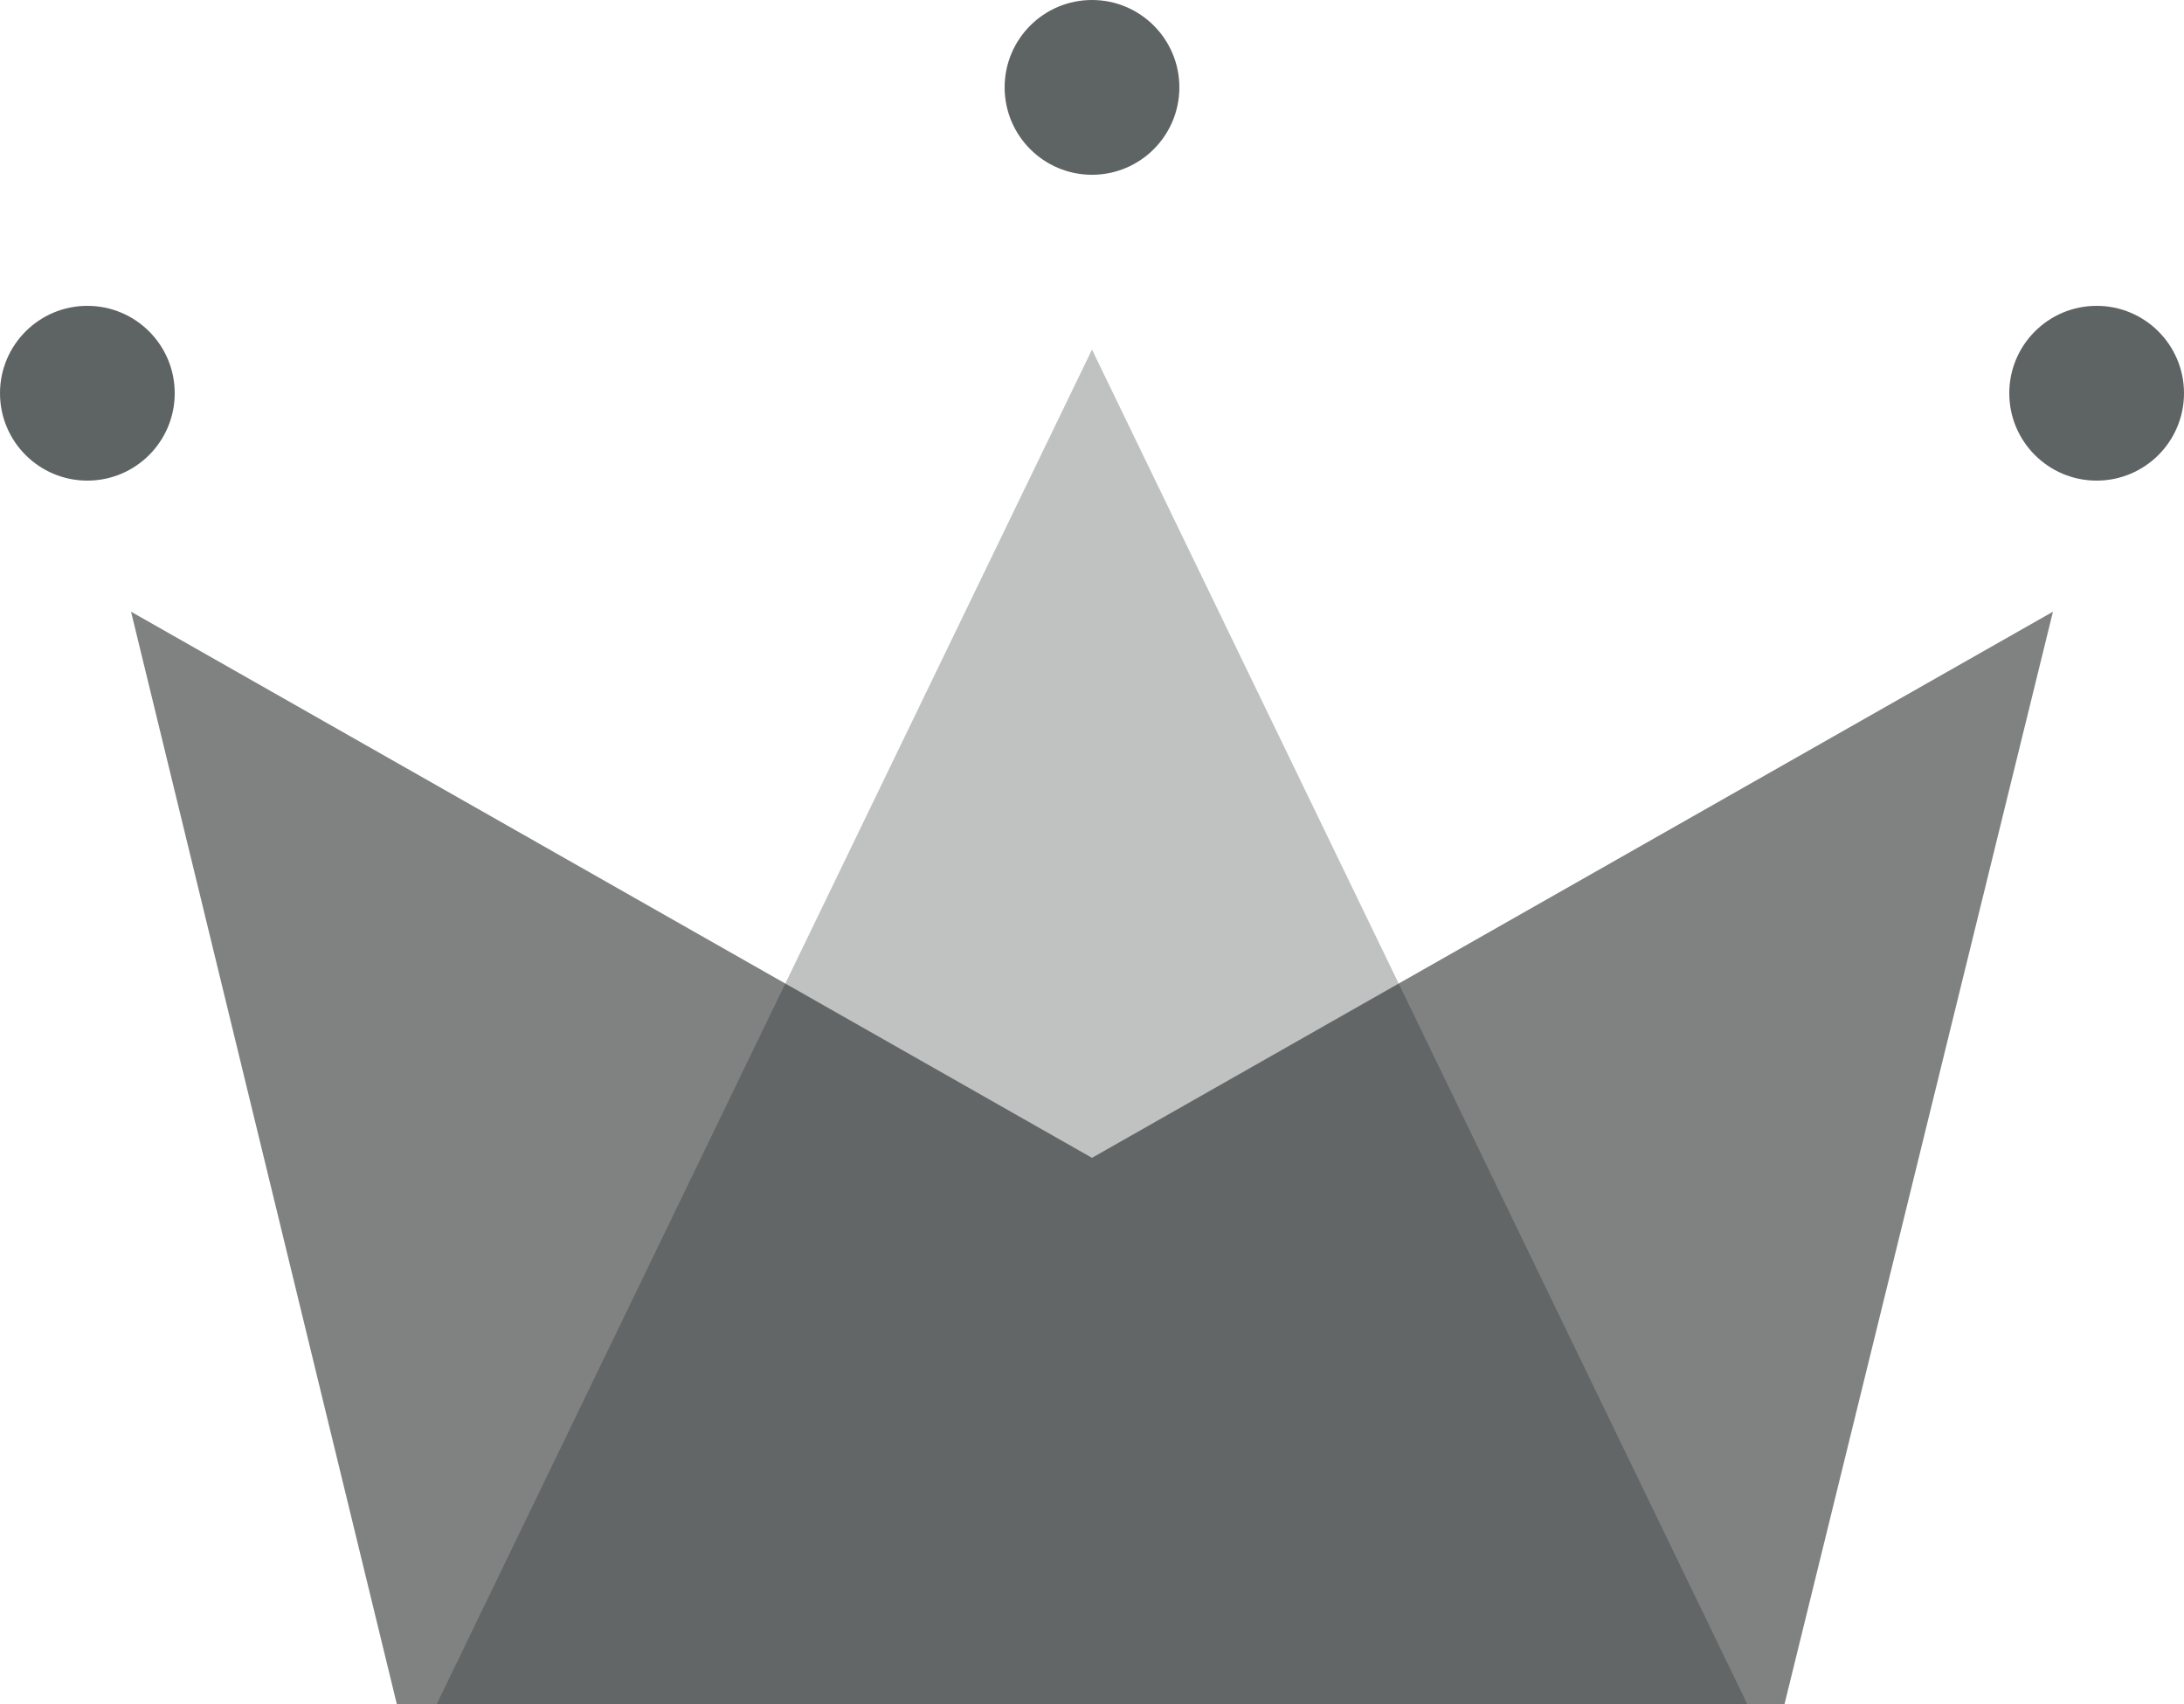
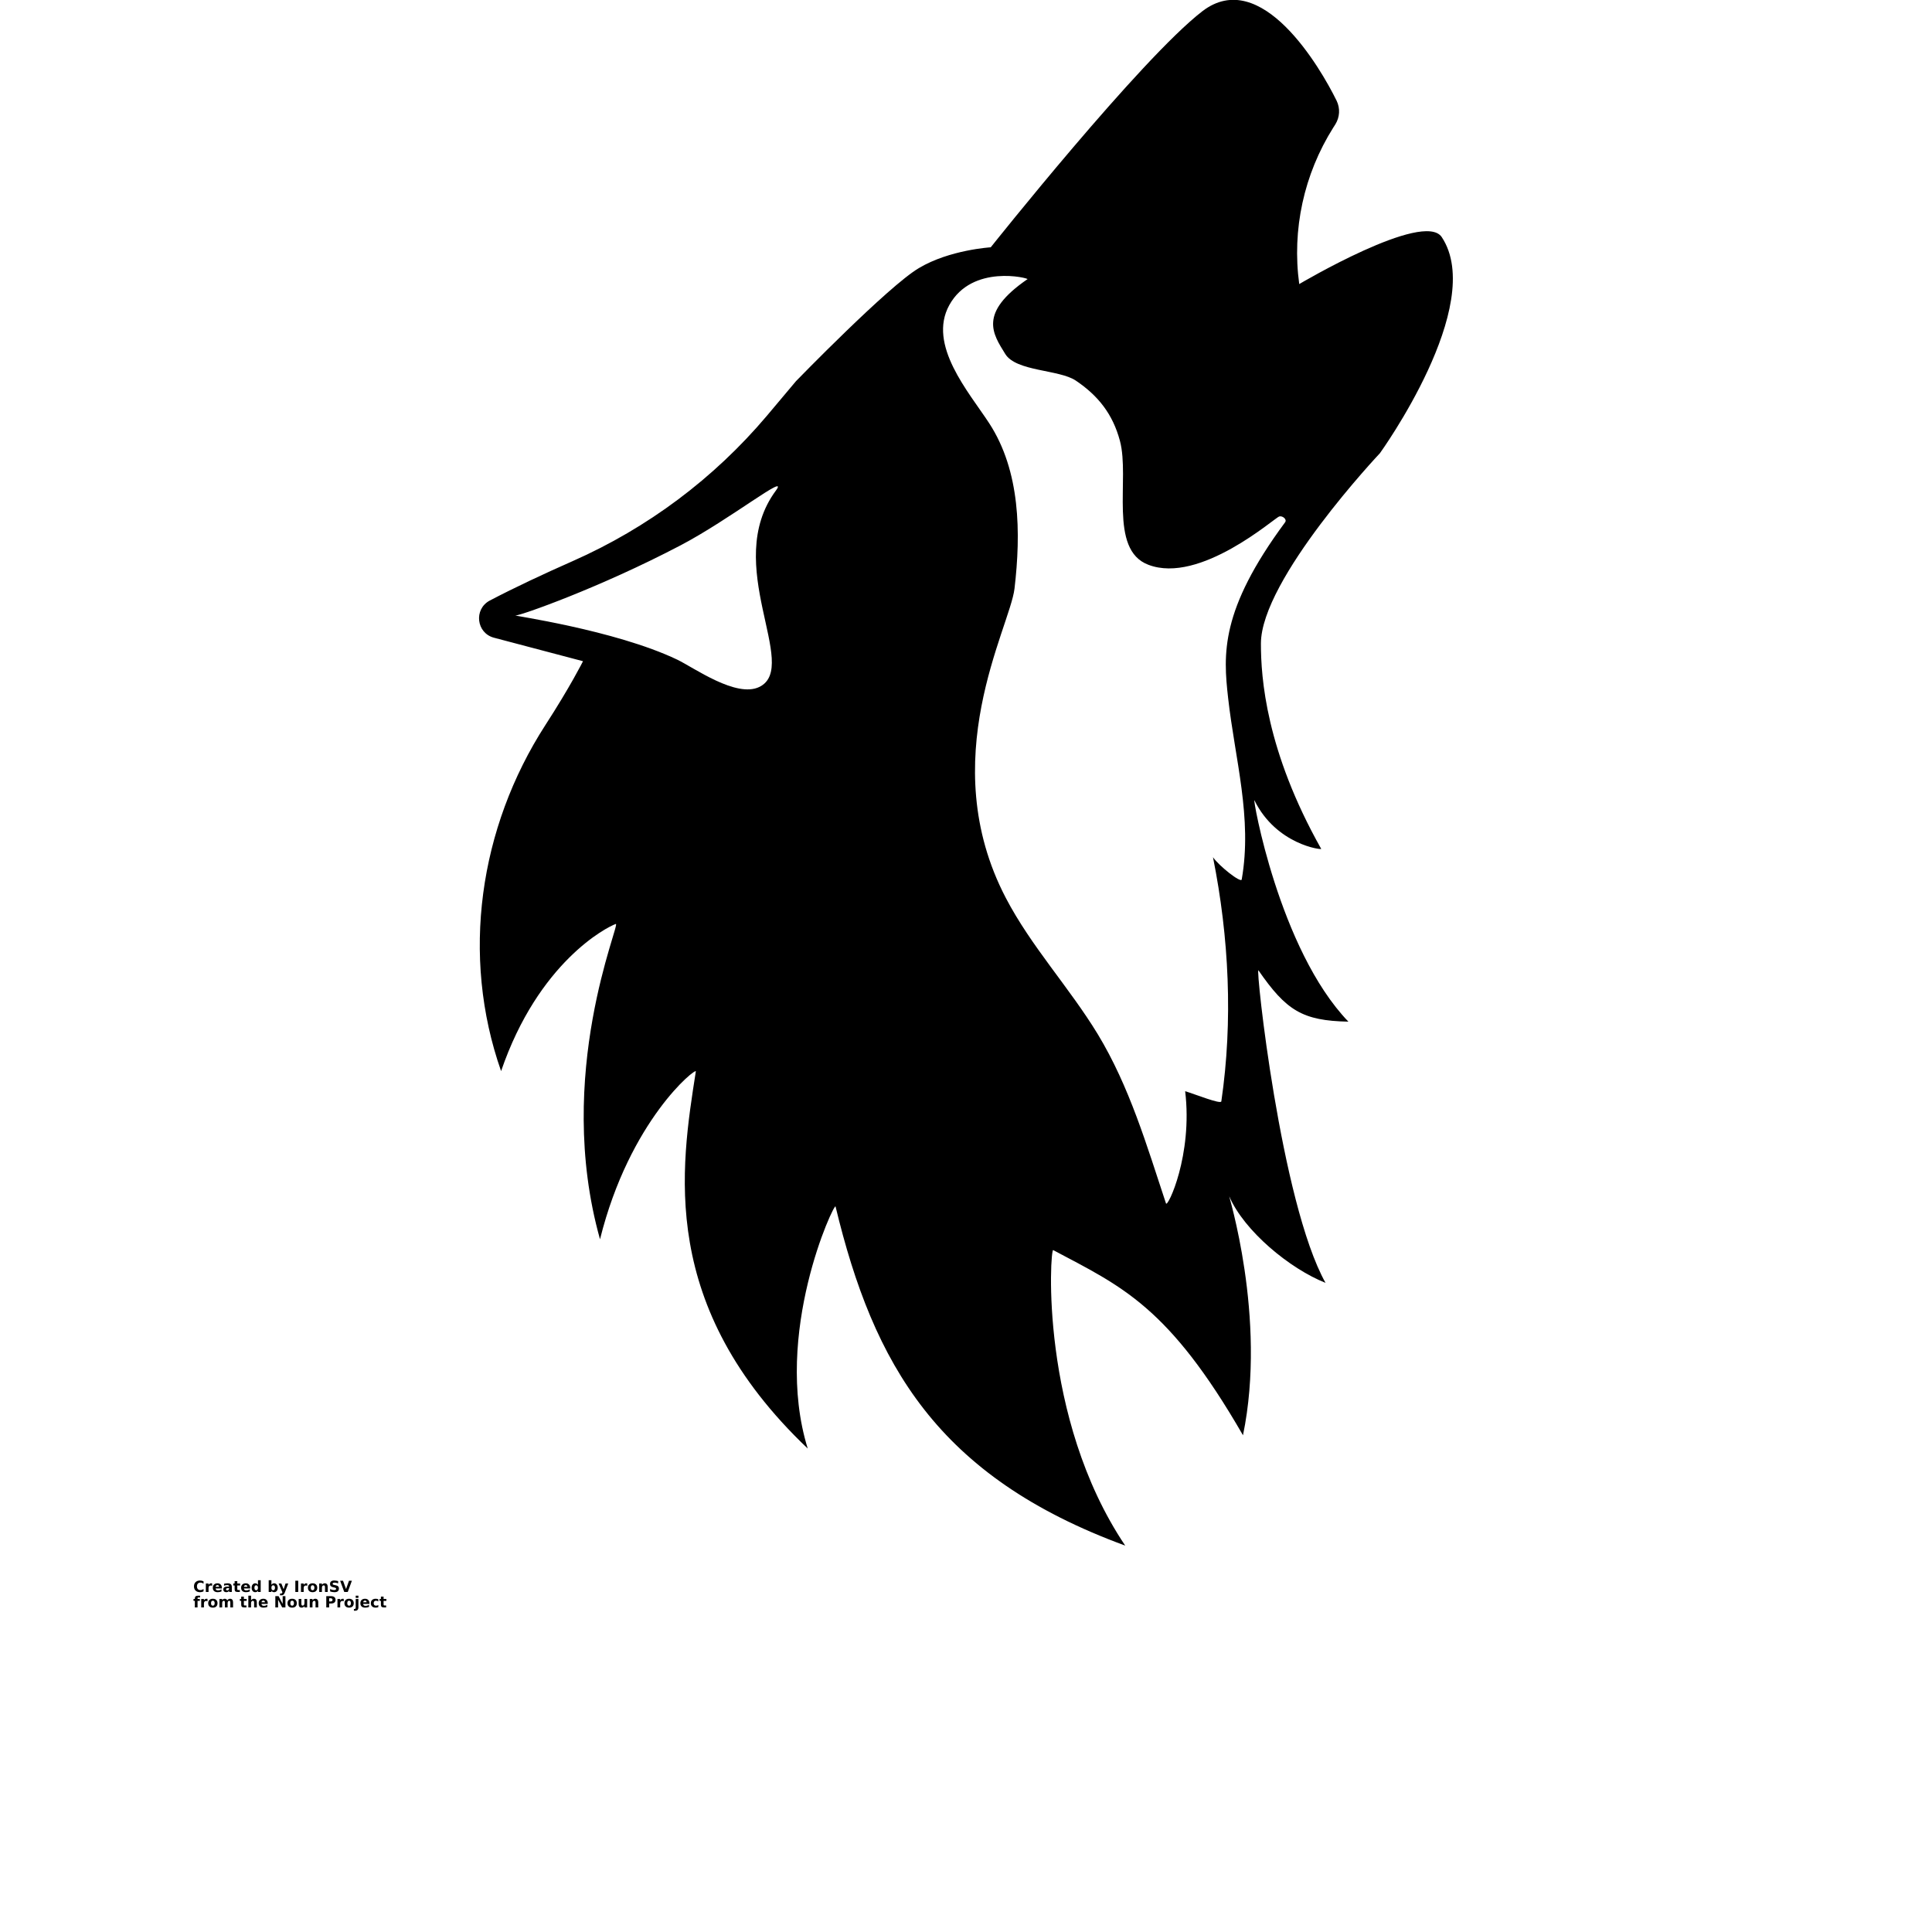
- <svg xmlns="http://www.w3.org/2000/svg" width="50px" height="39px" viewBox="0 0 50 39" version="1.1">
-   <g id="WiP" stroke="none" stroke-width="1" fill="none" fill-rule="evenodd">
-     <g id="Artboard" transform="translate(-90, -38)">
-       <g id="Group" transform="translate(90, 38)">
-         <polygon id="Rectangle" fill="#808282" points="3 14 25 26.5 47 14 40.855 39 9.084 39" />
-         <polygon id="Triangle" fill-opacity="0.263" fill="#101A1A" points="25 8 40 39 10 39" />
-         <circle id="Oval" fill="#5E6363" cx="2" cy="9" r="2" />
-         <circle id="Oval" fill="#5E6363" cx="25" cy="2" r="2" />
-         <circle id="Oval" fill="#5E6363" cx="48" cy="9" r="2" />
-       </g>
-     </g>
+ <svg xmlns="http://www.w3.org/2000/svg" xmlns:xlink="http://www.w3.org/1999/xlink" width="700pt" height="700pt" version="1.1" viewBox="0 0 700 700">
+   <defs>
+     <symbol id="u" overflow="visible">
+       <path d="m3.75-0.219c-0.199 0.094-0.402 0.168-0.609 0.219-0.211 0.051-0.43 0.078-0.656 0.078-0.68 0-1.215-0.188-1.609-0.562-0.398-0.383-0.594-0.898-0.594-1.547 0-0.656 0.195-1.172 0.594-1.547 0.395-0.383 0.93-0.578 1.609-0.578 0.227 0 0.445 0.027 0.656 0.078 0.207 0.055 0.41 0.133 0.609 0.234v0.844c-0.199-0.133-0.391-0.234-0.578-0.297s-0.387-0.094-0.594-0.094c-0.375 0-0.672 0.121-0.891 0.359-0.219 0.242-0.328 0.574-0.328 1 0 0.418 0.109 0.746 0.328 0.984 0.219 0.242 0.516 0.359 0.891 0.359 0.207 0 0.406-0.031 0.594-0.094s0.379-0.156 0.578-0.281z" />
+     </symbol>
+     <symbol id="b" overflow="visible">
+       <path d="m2.75-2.219c-0.094-0.039-0.184-0.07-0.266-0.094-0.086-0.02-0.168-0.031-0.25-0.031-0.25 0-0.445 0.086-0.578 0.25-0.137 0.156-0.203 0.387-0.203 0.688v1.406h-0.984v-3.062h0.984v0.5c0.125-0.195 0.266-0.344 0.422-0.438 0.164-0.094 0.363-0.141 0.594-0.141 0.031 0 0.062 0.008 0.094 0.016 0.039 0 0.098 0.008 0.172 0.016z" />
+     </symbol>
+     <symbol id="a" overflow="visible">
+       <path d="m3.516-1.531v0.266h-2.281c0.02 0.23 0.102 0.402 0.25 0.516 0.145 0.117 0.344 0.172 0.594 0.172 0.207 0 0.414-0.023 0.625-0.078 0.219-0.062 0.441-0.156 0.672-0.281v0.75c-0.23 0.094-0.461 0.164-0.688 0.203-0.23 0.039-0.465 0.062-0.703 0.062-0.555 0-0.984-0.141-1.297-0.422-0.305-0.281-0.453-0.676-0.453-1.188 0-0.5 0.148-0.891 0.453-1.172 0.301-0.289 0.719-0.438 1.25-0.438 0.477 0 0.859 0.148 1.141 0.438 0.289 0.293 0.438 0.684 0.438 1.172zm-1-0.328c0-0.188-0.059-0.336-0.172-0.453-0.105-0.113-0.242-0.172-0.406-0.172-0.199 0-0.355 0.059-0.469 0.172-0.117 0.105-0.188 0.258-0.219 0.453z" />
+     </symbol>
+     <symbol id="j" overflow="visible">
+       <path d="m1.844-1.375c-0.211 0-0.367 0.039-0.469 0.109-0.105 0.062-0.156 0.164-0.156 0.297 0 0.125 0.039 0.227 0.125 0.297 0.082 0.062 0.203 0.094 0.359 0.094 0.176 0 0.328-0.062 0.453-0.188 0.125-0.133 0.188-0.301 0.188-0.5v-0.109zm1.484-0.375v1.75h-0.984v-0.453c-0.125 0.188-0.273 0.324-0.438 0.406-0.168 0.082-0.367 0.125-0.594 0.125-0.324 0-0.586-0.086-0.781-0.266-0.199-0.188-0.297-0.43-0.297-0.734 0-0.352 0.125-0.613 0.375-0.781 0.25-0.164 0.633-0.25 1.156-0.25h0.578v-0.078c0-0.156-0.062-0.27-0.188-0.344-0.117-0.07-0.305-0.109-0.562-0.109-0.211 0-0.406 0.023-0.594 0.062-0.18 0.043-0.34 0.105-0.484 0.188v-0.75c0.207-0.039 0.414-0.078 0.625-0.109 0.207-0.031 0.414-0.047 0.625-0.047 0.551 0 0.945 0.109 1.188 0.328 0.25 0.219 0.375 0.574 0.375 1.062z" />
+     </symbol>
+     <symbol id="d" overflow="visible">
+       <path d="m1.531-3.922v0.859h1.016v0.703h-1.016v1.297c0 0.148 0.023 0.246 0.078 0.297 0.062 0.043 0.176 0.062 0.344 0.062h0.5v0.703h-0.828c-0.387 0-0.664-0.078-0.828-0.234-0.156-0.164-0.234-0.441-0.234-0.828v-1.297h-0.484v-0.703h0.484v-0.859z" />
+     </symbol>
+     <symbol id="i" overflow="visible">
+       <path d="m2.547-2.609v-1.641h0.984v4.25h-0.984v-0.438c-0.137 0.18-0.289 0.309-0.453 0.391-0.156 0.082-0.34 0.125-0.547 0.125-0.375 0-0.688-0.145-0.938-0.438-0.242-0.301-0.359-0.691-0.359-1.172 0-0.469 0.117-0.852 0.359-1.156 0.25-0.301 0.562-0.453 0.938-0.453 0.207 0 0.391 0.047 0.547 0.141 0.164 0.086 0.316 0.215 0.453 0.391zm-0.641 1.984c0.207 0 0.363-0.078 0.469-0.234 0.113-0.156 0.172-0.379 0.172-0.672 0-0.289-0.059-0.508-0.172-0.656-0.105-0.156-0.262-0.234-0.469-0.234-0.211 0-0.371 0.078-0.484 0.234-0.105 0.148-0.156 0.367-0.156 0.656 0 0.293 0.051 0.516 0.156 0.672 0.113 0.156 0.273 0.234 0.484 0.234z" />
+     </symbol>
+     <symbol id="h" overflow="visible">
+       <path d="m2.094-0.625c0.207 0 0.367-0.078 0.484-0.234 0.113-0.156 0.172-0.379 0.172-0.672 0-0.289-0.059-0.508-0.172-0.656-0.117-0.156-0.277-0.234-0.484-0.234-0.211 0-0.371 0.078-0.484 0.234-0.105 0.148-0.156 0.367-0.156 0.656 0 0.293 0.051 0.516 0.156 0.672 0.113 0.156 0.273 0.234 0.484 0.234zm-0.641-1.984c0.133-0.176 0.281-0.305 0.438-0.391 0.164-0.094 0.352-0.141 0.562-0.141 0.383 0 0.695 0.152 0.938 0.453 0.238 0.305 0.359 0.688 0.359 1.156 0 0.48-0.121 0.871-0.359 1.172-0.242 0.293-0.555 0.438-0.938 0.438-0.211 0-0.398-0.043-0.562-0.125-0.156-0.082-0.305-0.211-0.438-0.391v0.438h-0.984v-4.25h0.984z" />
+     </symbol>
+     <symbol id="g" overflow="visible">
+       <path d="m0.062-3.062h0.984l0.828 2.078 0.688-2.078h0.984l-1.281 3.359c-0.137 0.332-0.293 0.566-0.469 0.703-0.168 0.133-0.391 0.203-0.672 0.203h-0.562v-0.641h0.297c0.164 0 0.285-0.027 0.359-0.078 0.082-0.055 0.145-0.148 0.188-0.281l0.031-0.078z" />
+     </symbol>
+     <symbol id="f" overflow="visible">
+       <path d="m0.516-4.078h1.047v4.078h-1.047z" />
+     </symbol>
+     <symbol id="c" overflow="visible">
+       <path d="m1.922-2.438c-0.219 0-0.387 0.078-0.5 0.234-0.105 0.156-0.156 0.383-0.156 0.672 0 0.293 0.051 0.516 0.156 0.672 0.113 0.156 0.281 0.234 0.5 0.234s0.379-0.078 0.484-0.234c0.113-0.156 0.172-0.379 0.172-0.672 0-0.289-0.059-0.516-0.172-0.672-0.105-0.156-0.266-0.234-0.484-0.234zm0-0.703c0.531 0 0.941 0.148 1.234 0.438 0.301 0.281 0.453 0.672 0.453 1.172 0 0.512-0.152 0.906-0.453 1.188-0.293 0.281-0.703 0.422-1.234 0.422-0.523 0-0.934-0.141-1.234-0.422-0.305-0.281-0.453-0.676-0.453-1.188 0-0.5 0.148-0.891 0.453-1.172 0.301-0.289 0.711-0.438 1.234-0.438z" />
+     </symbol>
+     <symbol id="e" overflow="visible">
+       <path d="m3.547-1.859v1.859h-0.984v-1.422c0-0.27-0.008-0.453-0.016-0.547-0.012-0.102-0.031-0.176-0.062-0.219-0.043-0.062-0.094-0.109-0.156-0.141-0.062-0.039-0.137-0.062-0.219-0.062-0.211 0-0.371 0.078-0.484 0.234-0.117 0.156-0.172 0.375-0.172 0.656v1.5h-0.984v-3.062h0.984v0.453c0.145-0.176 0.301-0.305 0.469-0.391 0.164-0.094 0.348-0.141 0.547-0.141 0.352 0 0.617 0.109 0.797 0.328 0.188 0.219 0.281 0.539 0.281 0.953z" />
+     </symbol>
+     <symbol id="t" overflow="visible">
+       <path d="m3.344-3.953v0.859c-0.219-0.094-0.438-0.164-0.656-0.219-0.211-0.051-0.406-0.078-0.594-0.078-0.25 0-0.438 0.039-0.562 0.109-0.117 0.062-0.172 0.168-0.172 0.312 0 0.117 0.035 0.203 0.109 0.266 0.082 0.062 0.234 0.117 0.453 0.156l0.438 0.094c0.457 0.086 0.781 0.219 0.969 0.406 0.195 0.188 0.297 0.453 0.297 0.797 0 0.449-0.137 0.781-0.406 1-0.273 0.219-0.68 0.328-1.219 0.328-0.262 0-0.523-0.027-0.781-0.078-0.262-0.039-0.523-0.113-0.781-0.219v-0.875c0.258 0.137 0.508 0.242 0.75 0.312 0.25 0.062 0.484 0.094 0.703 0.094 0.227 0 0.406-0.035 0.531-0.109 0.125-0.07 0.188-0.18 0.188-0.328 0-0.125-0.043-0.223-0.125-0.297-0.086-0.07-0.25-0.133-0.5-0.188l-0.406-0.094c-0.406-0.082-0.703-0.219-0.891-0.406-0.188-0.195-0.281-0.457-0.281-0.781 0-0.406 0.129-0.719 0.391-0.938 0.258-0.219 0.633-0.328 1.125-0.328 0.227 0 0.457 0.023 0.688 0.062 0.238 0.031 0.484 0.078 0.734 0.141z" />
+     </symbol>
+     <symbol id="s" overflow="visible">
+       <path d="m0.031-4.078h1.047l1.094 3.016 1.078-3.016h1.047l-1.5 4.078h-1.266z" />
+     </symbol>
+     <symbol id="r" overflow="visible">
+       <path d="m2.484-4.25v0.641h-0.547c-0.137 0-0.23 0.027-0.281 0.078-0.055 0.055-0.078 0.141-0.078 0.266v0.203h0.828v0.703h-0.828v2.359h-0.984v-2.359h-0.484v-0.703h0.484v-0.203c0-0.332 0.094-0.578 0.281-0.734 0.188-0.164 0.473-0.25 0.859-0.25z" />
+     </symbol>
+     <symbol id="q" overflow="visible">
+       <path d="m3.312-2.547c0.113-0.188 0.254-0.332 0.422-0.438 0.176-0.102 0.367-0.156 0.578-0.156 0.344 0 0.609 0.109 0.797 0.328s0.281 0.539 0.281 0.953v1.859h-0.984v-1.594-0.062-0.125c0-0.219-0.031-0.375-0.094-0.469s-0.168-0.141-0.312-0.141c-0.188 0-0.336 0.078-0.438 0.234-0.094 0.148-0.141 0.367-0.141 0.656v1.5h-0.984v-1.594c0-0.344-0.031-0.562-0.094-0.656-0.055-0.094-0.156-0.141-0.312-0.141-0.188 0-0.336 0.078-0.438 0.234-0.094 0.148-0.141 0.367-0.141 0.656v1.5h-0.984v-3.062h0.984v0.453c0.113-0.176 0.25-0.305 0.406-0.391 0.156-0.094 0.328-0.141 0.516-0.141 0.207 0 0.391 0.055 0.547 0.156 0.164 0.105 0.297 0.25 0.391 0.438z" />
+     </symbol>
+     <symbol id="p" overflow="visible">
+       <path d="m3.547-1.859v1.859h-0.984v-1.422c0-0.27-0.008-0.453-0.016-0.547-0.012-0.102-0.031-0.176-0.062-0.219-0.043-0.062-0.094-0.109-0.156-0.141-0.062-0.039-0.137-0.062-0.219-0.062-0.211 0-0.371 0.078-0.484 0.234-0.117 0.156-0.172 0.375-0.172 0.656v1.5h-0.984v-4.25h0.984v1.641c0.145-0.176 0.301-0.305 0.469-0.391 0.164-0.094 0.348-0.141 0.547-0.141 0.352 0 0.617 0.109 0.797 0.328 0.188 0.219 0.281 0.539 0.281 0.953z" />
+     </symbol>
+     <symbol id="o" overflow="visible">
+       <path d="m0.516-4.078h1.172l1.484 2.797v-2.797h1v4.078h-1.172l-1.484-2.797v2.797h-1z" />
+     </symbol>
+     <symbol id="n" overflow="visible">
+       <path d="m0.438-1.188v-1.875h0.984v0.312 0.625 0.5c0 0.242 0.004 0.418 0.016 0.531 0.008 0.105 0.031 0.184 0.062 0.234 0.039 0.062 0.094 0.117 0.156 0.156 0.062 0.031 0.133 0.047 0.219 0.047 0.207 0 0.367-0.078 0.484-0.234 0.113-0.156 0.172-0.375 0.172-0.656v-1.516h0.984v3.062h-0.984v-0.438c-0.148 0.18-0.305 0.309-0.469 0.391-0.168 0.082-0.352 0.125-0.547 0.125-0.355 0-0.625-0.109-0.812-0.328-0.18-0.219-0.266-0.531-0.266-0.938z" />
+     </symbol>
+     <symbol id="m" overflow="visible">
+       <path d="m0.516-4.078h1.75c0.508 0 0.906 0.117 1.188 0.344 0.281 0.23 0.422 0.559 0.422 0.984 0 0.43-0.141 0.758-0.422 0.984-0.281 0.23-0.68 0.344-1.188 0.344h-0.703v1.422h-1.047zm1.047 0.766v1.141h0.578c0.207 0 0.363-0.047 0.469-0.141 0.113-0.102 0.172-0.25 0.172-0.438 0-0.176-0.059-0.312-0.172-0.406-0.105-0.102-0.262-0.156-0.469-0.156z" />
+     </symbol>
+     <symbol id="l" overflow="visible">
+       <path d="m0.469-3.062h0.984v3.016c0 0.406-0.102 0.711-0.297 0.922-0.199 0.219-0.484 0.328-0.859 0.328h-0.484v-0.641h0.172c0.188 0 0.312-0.043 0.375-0.125 0.07-0.086 0.109-0.246 0.109-0.484zm0-1.188h0.984v0.797h-0.984z" />
+     </symbol>
+     <symbol id="k" overflow="visible">
+       <path d="m2.938-2.969v0.797c-0.125-0.082-0.258-0.145-0.391-0.188-0.137-0.051-0.277-0.078-0.422-0.078-0.273 0-0.484 0.086-0.641 0.25-0.148 0.156-0.219 0.375-0.219 0.656 0 0.293 0.07 0.516 0.219 0.672 0.156 0.156 0.367 0.234 0.641 0.234 0.156 0 0.301-0.02 0.438-0.062 0.133-0.039 0.258-0.109 0.375-0.203v0.797c-0.148 0.062-0.305 0.102-0.469 0.125-0.156 0.031-0.312 0.047-0.469 0.047-0.555 0-0.984-0.141-1.297-0.422s-0.469-0.676-0.469-1.188c0-0.5 0.156-0.891 0.469-1.172 0.312-0.289 0.742-0.438 1.297-0.438 0.164 0 0.32 0.016 0.469 0.047 0.156 0.031 0.312 0.074 0.469 0.125z" />
+     </symbol>
+   </defs>
+   <g>
+     <path d="m522.37 85.902c-6.496-9.742-51.633 17.023-51.633 17.023-2.688-19.711 1.68-39.762 12.32-56.672l0.785-1.23c1.566-2.574 1.793-5.711 0.449-8.512-5.938-12.098-27.328-48.719-48.609-32.48-22.398 17.25-76.719 85.57-76.719 85.57s-14.895 0.895-25.984 7.504c-11.09 6.496-44.574 40.992-44.574 40.992l-10.641 12.656c-19.152 22.625-43.121 40.543-70.223 52.527-10.414 4.594-21.168 9.633-30.129 14.336-5.824 3.137-4.816 11.762 1.566 13.441l32.258 8.512s-4.594 9.184-13.664 23.184c-23.969 37.184-30.688 83.551-16.016 125.33 13.551-39.535 38.305-52.191 41.551-53.312 2.016-0.672-22.512 54.434-5.711 114.24 10.754-43.23 34.945-62.383 34.719-60.816-5.488 35.055-13.777 85.008 40.543 136.64-12.879-41.551 9.742-89.488 10.078-87.695 13.777 57.23 36.848 97.887 104.95 122.86-31.246-46.48-27.215-107.74-26.098-107.07 24.863 13.215 41.777 20.273 68.77 67.09 8.848-42.785-5.711-88.367-4.93-86.465 5.375 12.434 21.84 26.098 34.832 31.246-16.238-29.121-25.426-114.8-24.305-113.23 10.078 14.559 15.902 18.258 32.594 18.594-25.199-26.207-34.832-81.762-34.047-80.191 7.953 16.129 24.527 18.031 24.191 17.586-20.047-35.617-21.84-62.047-21.84-74.367 0-23.297 43.121-68.992 43.121-68.992 0-0.008 38.75-53.656 22.398-78.297zm-241.25 91.84c-19.824 26.77 8.961 63.727-5.938 71.121-8.398 4.144-23.742-6.945-29.793-9.855-22.734-10.863-60.93-16.129-58.574-16.016 1.566 0.113 30.352-9.969 59.809-25.426 17.918-9.406 39.535-26.656 34.496-19.824zm184.46 11.539c-23.52 31.809-22.398 47.711-20.609 63.617 2.465 22.062 8.848 43.457 4.93 65.742-0.223 1.457-8.289-4.93-10.414-8.062 5.824 29.008 7.281 59.359 3.023 88.48-0.223 1.121-9.406-2.574-13.105-3.695 2.801 23.184-6.383 42.336-6.945 40.656-6.945-20.945-13.215-42.336-24.754-61.375-10.305-16.91-24.078-31.695-33.266-49.281-26.098-49.953 1.457-97.887 3.137-112.11 2.352-20.16 2.129-42.559-9.184-59.922-7.391-11.312-22.398-28.336-14.449-42.785 8.289-15.008 28.895-9.742 28.336-9.406-17.922 12.32-12.543 19.824-8.062 27.105 3.922 6.383 19.488 5.602 25.535 9.633 8.176 5.488 13.441 12.207 16.016 21.84 3.695 13.777-4.258 39.426 10.305 44.91 18.703 7.168 45.922-17.137 47.375-17.473 1.121-0.449 3.027 1.008 2.133 2.129z" />
+     <use x="70" y="576.801" xlink:href="#u" />
+     <use x="74.109" y="576.801" xlink:href="#b" />
+     <use x="76.871" y="576.801" xlink:href="#a" />
+     <use x="80.668" y="576.801" xlink:href="#j" />
+     <use x="84.449" y="576.801" xlink:href="#d" />
+     <use x="87.125" y="576.801" xlink:href="#a" />
+     <use x="90.922" y="576.801" xlink:href="#i" />
+     <use x="96.883" y="576.801" xlink:href="#h" />
+     <use x="100.891" y="576.801" xlink:href="#g" />
+     <use x="106.488" y="576.801" xlink:href="#f" />
+     <use x="108.574" y="576.801" xlink:href="#b" />
+     <use x="111.336" y="576.801" xlink:href="#c" />
+     <use x="115.184" y="576.801" xlink:href="#e" />
+     <use x="119.168" y="576.801" xlink:href="#t" />
+     <use x="123.203" y="576.801" xlink:href="#s" />
+     <use x="70" y="582.398" xlink:href="#r" />
+     <use x="72.438" y="582.398" xlink:href="#b" />
+     <use x="75.199" y="582.398" xlink:href="#c" />
+     <use x="79.047" y="582.398" xlink:href="#q" />
+     <use x="86.828" y="582.398" xlink:href="#d" />
+     <use x="89.508" y="582.398" xlink:href="#p" />
+     <use x="93.492" y="582.398" xlink:href="#a" />
+     <use x="99.242" y="582.398" xlink:href="#o" />
+     <use x="103.93" y="582.398" xlink:href="#c" />
+     <use x="107.773" y="582.398" xlink:href="#n" />
+     <use x="111.762" y="582.398" xlink:href="#e" />
+     <use x="117.699" y="582.398" xlink:href="#m" />
+     <use x="121.801" y="582.398" xlink:href="#b" />
+     <use x="124.562" y="582.398" xlink:href="#c" />
+     <use x="128.41" y="582.398" xlink:href="#l" />
+     <use x="130.332" y="582.398" xlink:href="#a" />
+     <use x="134.129" y="582.398" xlink:href="#k" />
+     <use x="137.449" y="582.398" xlink:href="#d" />
  </g>
</svg>
